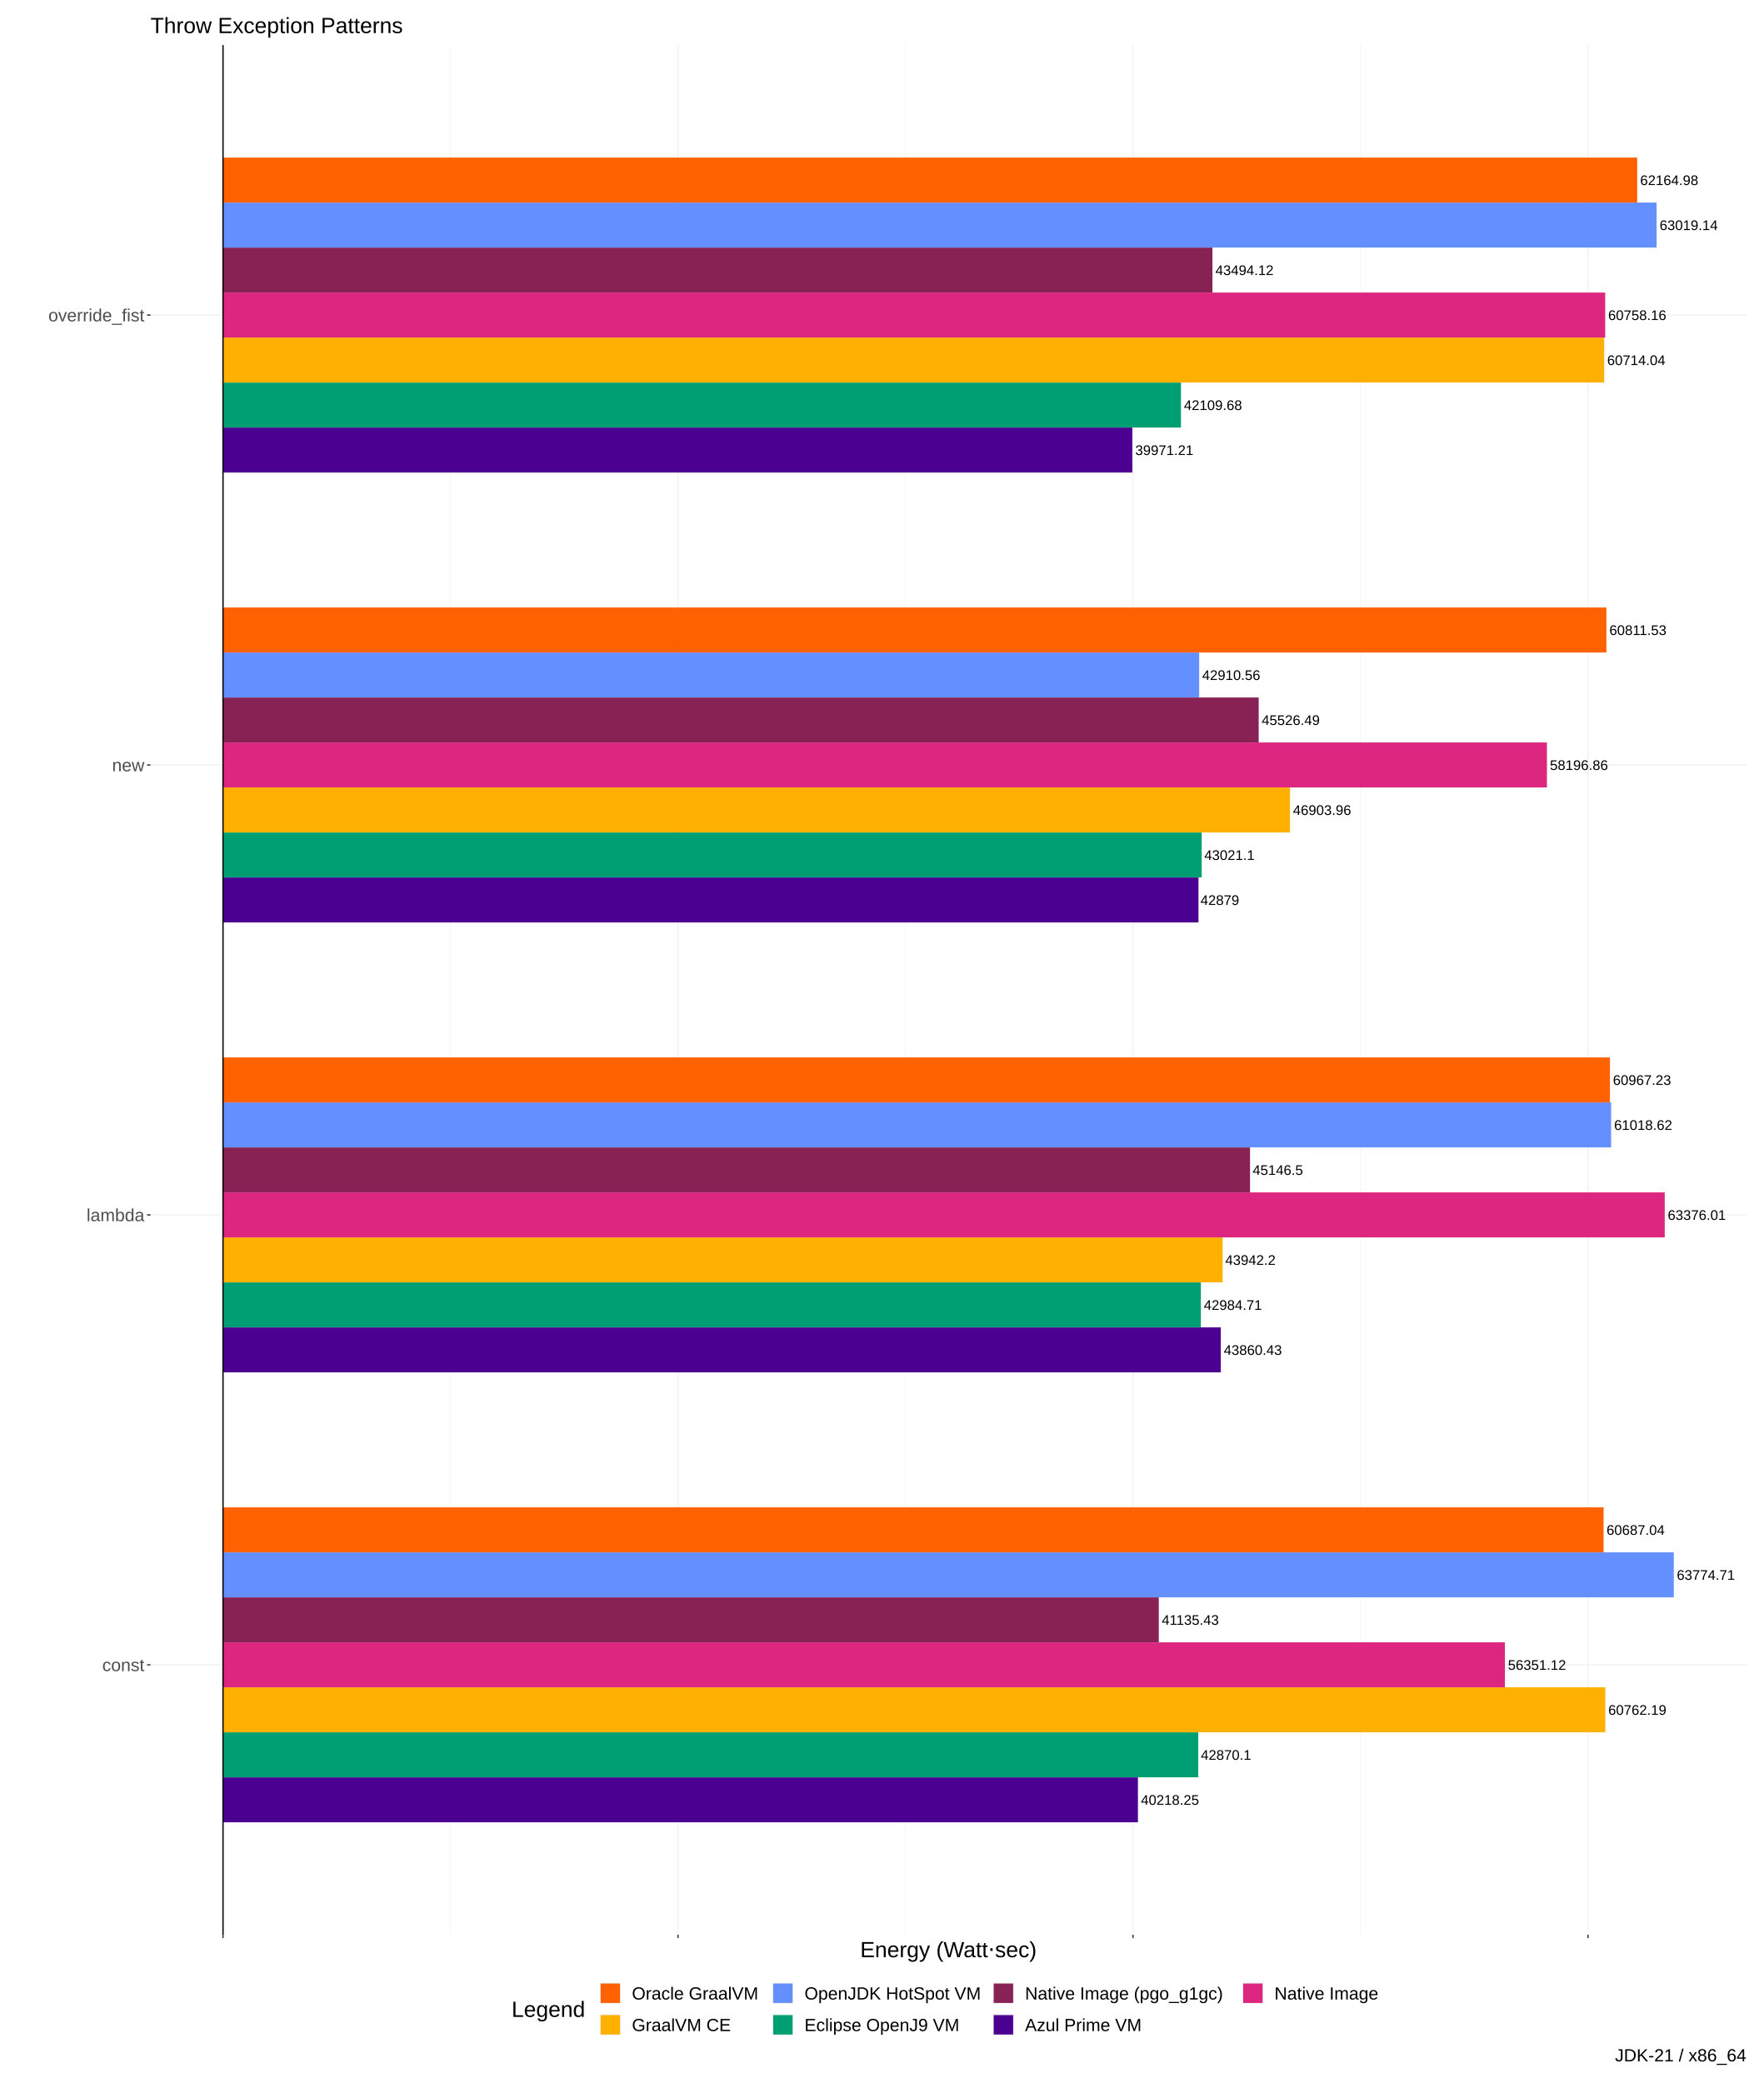
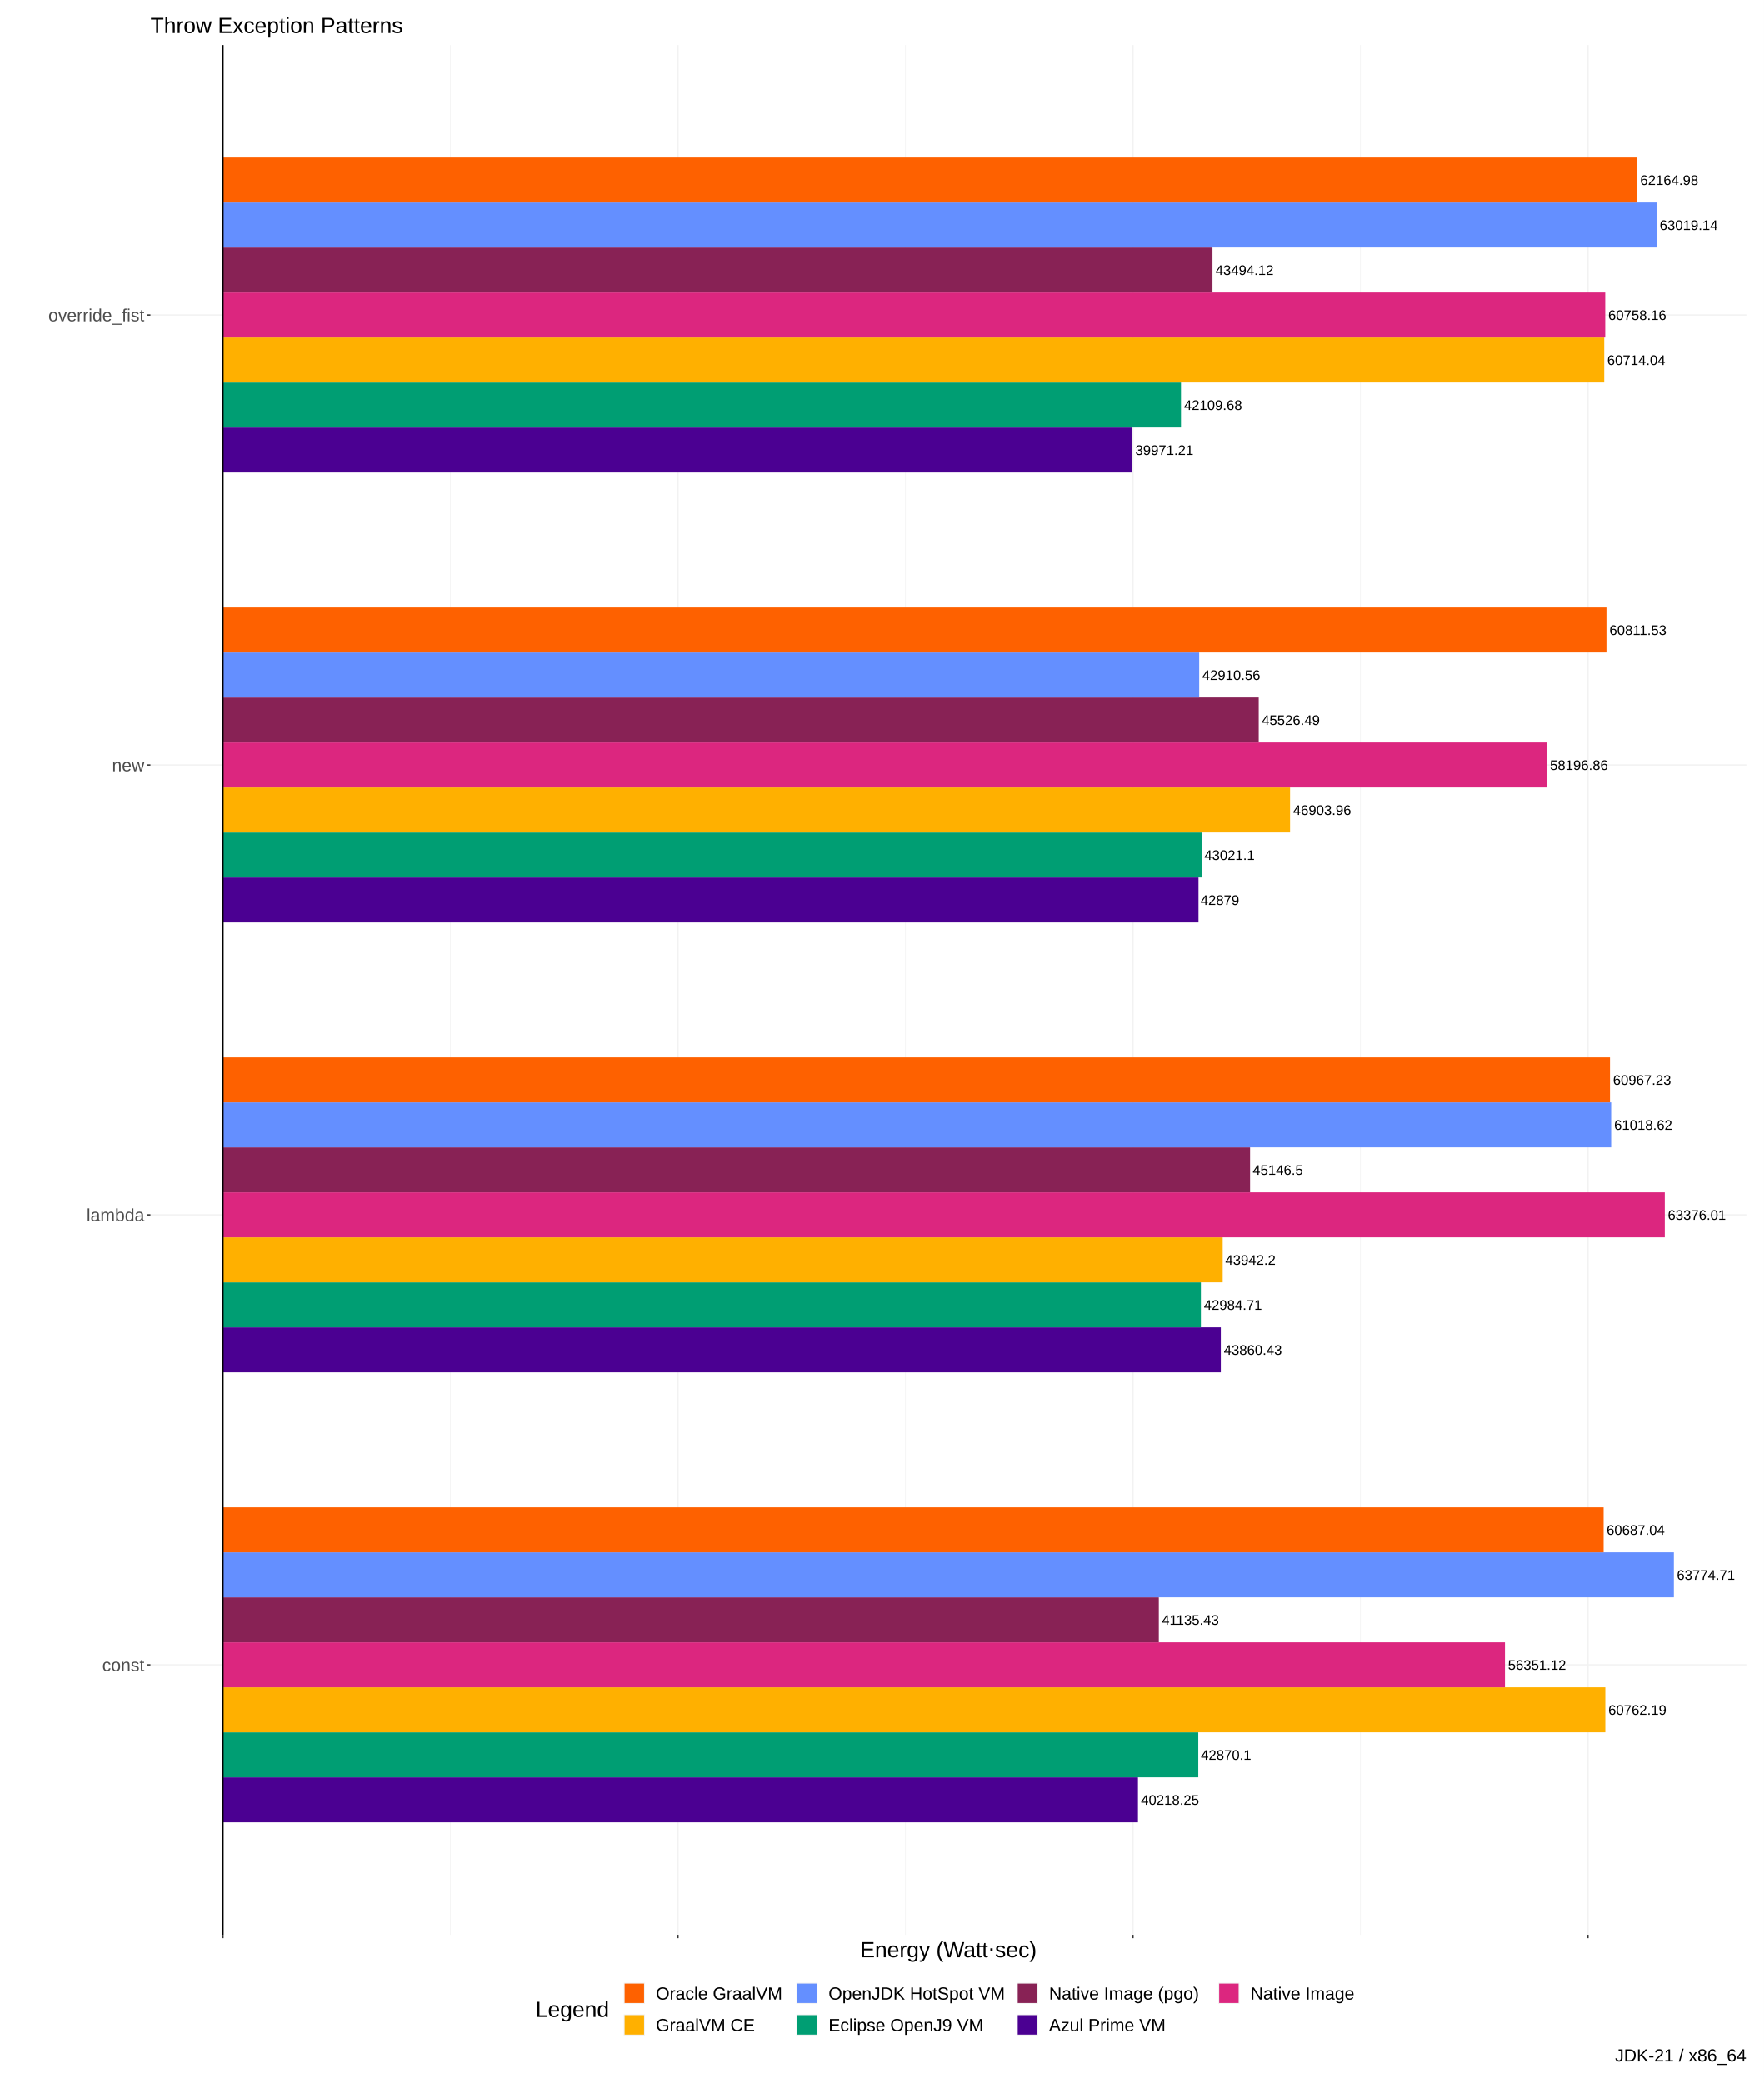
<svg xmlns="http://www.w3.org/2000/svg" class="svglite" width="1440.00pt" height="1700.79pt" viewBox="0 0 1440.00 1700.79">
  <defs>
    <style type="text/css">
    .svglite line, .svglite polyline, .svglite polygon, .svglite path, .svglite rect, .svglite circle {
      fill: none;
      stroke: #000000;
      stroke-linecap: round;
      stroke-linejoin: round;
      stroke-miterlimit: 10.00;
    }
    .svglite text {
      white-space: pre;
    }
  </style>
  </defs>
  <rect width="100%" height="100%" style="stroke: none; fill: #FFFFFF;" />
  <defs>
    <clipPath id="cpMC4wMHwxNDQwLjAwfDAuMDB8MTcwMC43OQ==">
      <rect x="0.00" y="0.00" width="1440.00" height="1700.79" />
    </clipPath>
  </defs>
  <g clip-path="url(#cpMC4wMHwxNDQwLjAwfDAuMDB8MTcwMC43OQ==)">
    <rect x="0.00" y="0.00" width="1440.00" height="1700.79" style="stroke-width: 1.07; stroke: #FFFFFF; fill: #FFFFFF;" />
    <rect x="122.85" y="36.82" width="1302.98" height="1542.94" style="stroke-width: 1.07; stroke: none;" />
    <polyline points="367.81,1579.76 367.81,36.82 " style="stroke-width: 0.53; stroke: #F2F2F2; stroke-linecap: butt;" />
    <polyline points="739.28,1579.76 739.28,36.82 " style="stroke-width: 0.53; stroke: #F2F2F2; stroke-linecap: butt;" />
    <polyline points="1110.75,1579.76 1110.75,36.82 " style="stroke-width: 0.53; stroke: #F2F2F2; stroke-linecap: butt;" />
    <polyline points="122.85,1359.34 1425.83,1359.34 " style="stroke-width: 1.07; stroke: #F2F2F2; stroke-linecap: butt;" />
    <polyline points="122.85,991.98 1425.83,991.98 " style="stroke-width: 1.07; stroke: #F2F2F2; stroke-linecap: butt;" />
    <polyline points="122.85,624.61 1425.83,624.61 " style="stroke-width: 1.07; stroke: #F2F2F2; stroke-linecap: butt;" />
    <polyline points="122.85,257.24 1425.83,257.24 " style="stroke-width: 1.07; stroke: #F2F2F2; stroke-linecap: butt;" />
    <polyline points="182.07,1579.76 182.07,36.82 " style="stroke-width: 1.07; stroke: #F2F2F2; stroke-linecap: butt;" />
    <polyline points="553.55,1579.76 553.55,36.82 " style="stroke-width: 1.07; stroke: #F2F2F2; stroke-linecap: butt;" />
    <polyline points="925.02,1579.76 925.02,36.82 " style="stroke-width: 1.07; stroke: #F2F2F2; stroke-linecap: butt;" />
    <polyline points="1296.49,1579.76 1296.49,36.82 " style="stroke-width: 1.07; stroke: #F2F2F2; stroke-linecap: butt;" />
    <rect x="182.07" y="716.45" width="796.42" height="36.74" style="stroke-width: 1.07; stroke: none; stroke-linecap: butt; stroke-linejoin: miter; fill: #4B0092;" />
    <rect x="182.07" y="349.09" width="742.41" height="36.74" style="stroke-width: 1.07; stroke: none; stroke-linecap: butt; stroke-linejoin: miter; fill: #4B0092;" />
    <rect x="182.07" y="1451.19" width="747.00" height="36.74" style="stroke-width: 1.07; stroke: none; stroke-linecap: butt; stroke-linejoin: miter; fill: #4B0092;" />
    <rect x="182.07" y="1083.82" width="814.65" height="36.74" style="stroke-width: 1.07; stroke: none; stroke-linecap: butt; stroke-linejoin: miter; fill: #4B0092;" />
    <rect x="182.07" y="1414.45" width="796.25" height="36.74" style="stroke-width: 1.07; stroke: none; stroke-linecap: butt; stroke-linejoin: miter; fill: #009E73;" />
    <rect x="182.07" y="679.72" width="799.06" height="36.74" style="stroke-width: 1.07; stroke: none; stroke-linecap: butt; stroke-linejoin: miter; fill: #009E73;" />
    <rect x="182.07" y="312.35" width="782.13" height="36.74" style="stroke-width: 1.07; stroke: none; stroke-linecap: butt; stroke-linejoin: miter; fill: #009E73;" />
    <rect x="182.07" y="1047.08" width="798.38" height="36.74" style="stroke-width: 1.07; stroke: none; stroke-linecap: butt; stroke-linejoin: miter; fill: #009E73;" />
    <rect x="182.07" y="275.61" width="1127.68" height="36.74" style="stroke-width: 1.07; stroke: none; stroke-linecap: butt; stroke-linejoin: miter; fill: #FFB000;" />
    <rect x="182.07" y="1010.35" width="816.17" height="36.74" style="stroke-width: 1.07; stroke: none; stroke-linecap: butt; stroke-linejoin: miter; fill: #FFB000;" />
    <rect x="182.07" y="642.98" width="871.18" height="36.74" style="stroke-width: 1.07; stroke: none; stroke-linecap: butt; stroke-linejoin: miter; fill: #FFB000;" />
    <rect x="182.07" y="1377.71" width="1128.57" height="36.74" style="stroke-width: 1.07; stroke: none; stroke-linecap: butt; stroke-linejoin: miter; fill: #FFB000;" />
    <rect x="182.07" y="1340.98" width="1046.64" height="36.74" style="stroke-width: 1.07; stroke: none; stroke-linecap: butt; stroke-linejoin: miter; fill: #DC267F;" />
    <rect x="182.07" y="973.61" width="1177.12" height="36.74" style="stroke-width: 1.07; stroke: none; stroke-linecap: butt; stroke-linejoin: miter; fill: #DC267F;" />
    <rect x="182.07" y="606.24" width="1080.93" height="36.74" style="stroke-width: 1.07; stroke: none; stroke-linecap: butt; stroke-linejoin: miter; fill: #DC267F;" />
    <rect x="182.07" y="238.88" width="1128.50" height="36.74" style="stroke-width: 1.07; stroke: none; stroke-linecap: butt; stroke-linejoin: miter; fill: #DC267F;" />
+     <rect x="182.07" y="202.14" width="807.84" height="36.74" style="stroke-width: 1.07; stroke: none; stroke-linecap: butt; stroke-linejoin: miter; fill: #882255;" />
+     <rect x="182.07" y="1304.24" width="764.03" height="36.74" style="stroke-width: 1.07; stroke: none; stroke-linecap: butt; stroke-linejoin: miter; fill: #882255;" />
    <rect x="182.07" y="569.51" width="845.59" height="36.74" style="stroke-width: 1.07; stroke: none; stroke-linecap: butt; stroke-linejoin: miter; fill: #882255;" />
    <rect x="182.07" y="936.87" width="838.53" height="36.74" style="stroke-width: 1.07; stroke: none; stroke-linecap: butt; stroke-linejoin: miter; fill: #882255;" />
-     <rect x="182.07" y="202.14" width="807.84" height="36.74" style="stroke-width: 1.07; stroke: none; stroke-linecap: butt; stroke-linejoin: miter; fill: #882255;" />
-     <rect x="182.07" y="1304.24" width="764.03" height="36.74" style="stroke-width: 1.07; stroke: none; stroke-linecap: butt; stroke-linejoin: miter; fill: #882255;" />
    <rect x="182.07" y="900.14" width="1133.34" height="36.74" style="stroke-width: 1.07; stroke: none; stroke-linecap: butt; stroke-linejoin: miter; fill: #648FFF;" />
    <rect x="182.07" y="1267.50" width="1184.53" height="36.74" style="stroke-width: 1.07; stroke: none; stroke-linecap: butt; stroke-linejoin: miter; fill: #648FFF;" />
    <rect x="182.07" y="165.40" width="1170.49" height="36.74" style="stroke-width: 1.07; stroke: none; stroke-linecap: butt; stroke-linejoin: miter; fill: #648FFF;" />
    <rect x="182.07" y="532.77" width="797.00" height="36.74" style="stroke-width: 1.07; stroke: none; stroke-linecap: butt; stroke-linejoin: miter; fill: #648FFF;" />
    <rect x="182.07" y="1230.77" width="1127.18" height="36.74" style="stroke-width: 1.07; stroke: none; stroke-linecap: butt; stroke-linejoin: miter; fill: #FE6100;" />
    <rect x="182.07" y="496.03" width="1129.49" height="36.74" style="stroke-width: 1.07; stroke: none; stroke-linecap: butt; stroke-linejoin: miter; fill: #FE6100;" />
    <rect x="182.07" y="128.67" width="1154.63" height="36.74" style="stroke-width: 1.07; stroke: none; stroke-linecap: butt; stroke-linejoin: miter; fill: #FE6100;" />
    <rect x="182.07" y="863.40" width="1132.38" height="36.74" style="stroke-width: 1.07; stroke: none; stroke-linecap: butt; stroke-linejoin: miter; fill: #FE6100;" />
    <text x="980.12" y="738.89" style="font-size: 11.38px; font-family: &quot;Liberation Sans&quot;;" textLength="32.54px" lengthAdjust="spacingAndGlyphs">42879</text>
    <text x="926.91" y="371.52" style="font-size: 11.38px; font-family: &quot;Liberation Sans&quot;;" textLength="48.61px" lengthAdjust="spacingAndGlyphs">39971.21</text>
    <text x="931.50" y="1473.62" style="font-size: 11.38px; font-family: &quot;Liberation Sans&quot;;" textLength="48.61px" lengthAdjust="spacingAndGlyphs">40218.25</text>
    <text x="999.15" y="1106.25" style="font-size: 11.38px; font-family: &quot;Liberation Sans&quot;;" textLength="48.61px" lengthAdjust="spacingAndGlyphs">43860.43</text>
    <text x="980.43" y="1436.88" style="font-size: 11.38px; font-family: &quot;Liberation Sans&quot;;" textLength="42.10px" lengthAdjust="spacingAndGlyphs">42870.1</text>
    <text x="983.24" y="702.15" style="font-size: 11.38px; font-family: &quot;Liberation Sans&quot;;" textLength="42.10px" lengthAdjust="spacingAndGlyphs">43021.1</text>
    <text x="966.63" y="334.78" style="font-size: 11.38px; font-family: &quot;Liberation Sans&quot;;" textLength="48.61px" lengthAdjust="spacingAndGlyphs">42109.68</text>
    <text x="982.88" y="1069.52" style="font-size: 11.38px; font-family: &quot;Liberation Sans&quot;;" textLength="48.61px" lengthAdjust="spacingAndGlyphs">42984.71</text>
    <text x="1312.18" y="298.05" style="font-size: 11.38px; font-family: &quot;Liberation Sans&quot;;" textLength="48.61px" lengthAdjust="spacingAndGlyphs">60714.04</text>
    <text x="1000.34" y="1032.78" style="font-size: 11.38px; font-family: &quot;Liberation Sans&quot;;" textLength="42.10px" lengthAdjust="spacingAndGlyphs">43942.2</text>
    <text x="1055.68" y="665.41" style="font-size: 11.38px; font-family: &quot;Liberation Sans&quot;;" textLength="48.61px" lengthAdjust="spacingAndGlyphs">46903.96</text>
    <text x="1313.08" y="1400.15" style="font-size: 11.38px; font-family: &quot;Liberation Sans&quot;;" textLength="48.61px" lengthAdjust="spacingAndGlyphs">60762.19</text>
    <text x="1231.15" y="1363.41" style="font-size: 11.38px; font-family: &quot;Liberation Sans&quot;;" textLength="48.61px" lengthAdjust="spacingAndGlyphs">56351.12</text>
    <text x="1361.63" y="996.04" style="font-size: 11.38px; font-family: &quot;Liberation Sans&quot;;" textLength="48.61px" lengthAdjust="spacingAndGlyphs">63376.01</text>
    <text x="1265.43" y="628.68" style="font-size: 11.38px; font-family: &quot;Liberation Sans&quot;;" textLength="48.61px" lengthAdjust="spacingAndGlyphs">58196.86</text>
    <text x="1313.00" y="261.31" style="font-size: 11.38px; font-family: &quot;Liberation Sans&quot;;" textLength="48.61px" lengthAdjust="spacingAndGlyphs">60758.16</text>
+     <text x="992.35" y="224.57" style="font-size: 11.38px; font-family: &quot;Liberation Sans&quot;;" textLength="48.61px" lengthAdjust="spacingAndGlyphs">43494.12</text>
+     <text x="948.54" y="1326.67" style="font-size: 11.38px; font-family: &quot;Liberation Sans&quot;;" textLength="48.61px" lengthAdjust="spacingAndGlyphs">41135.43</text>
    <text x="1030.10" y="591.94" style="font-size: 11.38px; font-family: &quot;Liberation Sans&quot;;" textLength="48.61px" lengthAdjust="spacingAndGlyphs">45526.49</text>
    <text x="1022.71" y="959.31" style="font-size: 11.38px; font-family: &quot;Liberation Sans&quot;;" textLength="42.10px" lengthAdjust="spacingAndGlyphs">45146.5</text>
-     <text x="992.35" y="224.57" style="font-size: 11.38px; font-family: &quot;Liberation Sans&quot;;" textLength="48.61px" lengthAdjust="spacingAndGlyphs">43494.12</text>
-     <text x="948.54" y="1326.67" style="font-size: 11.38px; font-family: &quot;Liberation Sans&quot;;" textLength="48.61px" lengthAdjust="spacingAndGlyphs">41135.43</text>
    <text x="1317.84" y="922.57" style="font-size: 11.38px; font-family: &quot;Liberation Sans&quot;;" textLength="48.61px" lengthAdjust="spacingAndGlyphs">61018.62</text>
    <text x="1369.03" y="1289.94" style="font-size: 11.38px; font-family: &quot;Liberation Sans&quot;;" textLength="48.61px" lengthAdjust="spacingAndGlyphs">63774.71</text>
    <text x="1355.00" y="187.84" style="font-size: 11.38px; font-family: &quot;Liberation Sans&quot;;" textLength="48.61px" lengthAdjust="spacingAndGlyphs">63019.14</text>
    <text x="981.51" y="555.20" style="font-size: 11.38px; font-family: &quot;Liberation Sans&quot;;" textLength="48.61px" lengthAdjust="spacingAndGlyphs">42910.56</text>
    <text x="1311.68" y="1253.20" style="font-size: 11.38px; font-family: &quot;Liberation Sans&quot;;" textLength="48.61px" lengthAdjust="spacingAndGlyphs">60687.04</text>
    <text x="1313.99" y="518.47" style="font-size: 11.38px; font-family: &quot;Liberation Sans&quot;;" textLength="48.61px" lengthAdjust="spacingAndGlyphs">60811.53</text>
    <text x="1339.13" y="151.10" style="font-size: 11.38px; font-family: &quot;Liberation Sans&quot;;" textLength="48.61px" lengthAdjust="spacingAndGlyphs">62164.98</text>
    <text x="1316.89" y="885.83" style="font-size: 11.38px; font-family: &quot;Liberation Sans&quot;;" textLength="48.61px" lengthAdjust="spacingAndGlyphs">60967.23</text>
    <line x1="182.07" y1="1579.76" x2="182.07" y2="36.82" style="stroke-width: 1.07; stroke-linecap: butt;" />
    <text x="117.91" y="1364.48" text-anchor="end" style="font-size: 14.40px;fill: #4D4D4D; font-family: &quot;Liberation Sans&quot;;" textLength="36.59px" lengthAdjust="spacingAndGlyphs">const</text>
    <text x="117.91" y="997.12" text-anchor="end" style="font-size: 14.40px;fill: #4D4D4D; font-family: &quot;Liberation Sans&quot;;" textLength="51.01px" lengthAdjust="spacingAndGlyphs">lambda</text>
    <text x="117.91" y="629.75" text-anchor="end" style="font-size: 14.40px;fill: #4D4D4D; font-family: &quot;Liberation Sans&quot;;" textLength="28.32px" lengthAdjust="spacingAndGlyphs">new</text>
    <text x="117.91" y="262.39" text-anchor="end" style="font-size: 14.40px;fill: #4D4D4D; font-family: &quot;Liberation Sans&quot;;" textLength="83.83px" lengthAdjust="spacingAndGlyphs">override_fist</text>
    <polyline points="120.11,1359.34 122.85,1359.34 " style="stroke-width: 1.07; stroke: #333333; stroke-linecap: butt;" />
    <polyline points="120.11,991.98 122.85,991.98 " style="stroke-width: 1.07; stroke: #333333; stroke-linecap: butt;" />
    <polyline points="120.11,624.61 122.85,624.61 " style="stroke-width: 1.07; stroke: #333333; stroke-linecap: butt;" />
    <polyline points="120.11,257.24 122.85,257.24 " style="stroke-width: 1.07; stroke: #333333; stroke-linecap: butt;" />
    <polyline points="182.07,1582.50 182.07,1579.76 " style="stroke-width: 1.07; stroke: #333333; stroke-linecap: butt;" />
    <polyline points="553.55,1582.50 553.55,1579.76 " style="stroke-width: 1.07; stroke: #333333; stroke-linecap: butt;" />
    <polyline points="925.02,1582.50 925.02,1579.76 " style="stroke-width: 1.07; stroke: #333333; stroke-linecap: butt;" />
    <polyline points="1296.49,1582.50 1296.49,1579.76 " style="stroke-width: 1.07; stroke: #333333; stroke-linecap: butt;" />
    <text x="774.34" y="1598.10" text-anchor="middle" style="font-size: 18.00px; font-family: &quot;Liberation Sans&quot;;" textLength="152.52px" lengthAdjust="spacingAndGlyphs">Energy (Watt⋅sec)</text>
-     <rect x="412.21" y="1613.37" width="724.26" height="54.02" style="stroke-width: 1.07; stroke: none; fill: #FFFFFF;" />
-     <text x="417.69" y="1646.81" style="font-size: 18.00px; font-family: &quot;Liberation Sans&quot;;" textLength="63.01px" lengthAdjust="spacingAndGlyphs">Legend</text>
-     <rect x="489.66" y="1618.85" width="17.28" height="17.28" style="stroke-width: 1.07; stroke: none; fill: #F2F2F2;" />
-     <rect x="490.37" y="1619.56" width="15.86" height="15.86" style="stroke-width: 1.07; stroke: none; stroke-linecap: butt; stroke-linejoin: miter; fill: #FE6100;" />
-     <rect x="630.56" y="1618.85" width="17.28" height="17.28" style="stroke-width: 1.07; stroke: none; fill: #F2F2F2;" />
-     <rect x="631.27" y="1619.56" width="15.86" height="15.86" style="stroke-width: 1.07; stroke: none; stroke-linecap: butt; stroke-linejoin: miter; fill: #648FFF;" />
-     <rect x="810.60" y="1618.85" width="17.28" height="17.28" style="stroke-width: 1.07; stroke: none; fill: #F2F2F2;" />
-     <rect x="811.31" y="1619.56" width="15.86" height="15.86" style="stroke-width: 1.07; stroke: none; stroke-linecap: butt; stroke-linejoin: miter; fill: #882255;" />
-     <rect x="1014.28" y="1618.85" width="17.28" height="17.28" style="stroke-width: 1.07; stroke: none; fill: #F2F2F2;" />
-     <rect x="1014.99" y="1619.56" width="15.86" height="15.86" style="stroke-width: 1.07; stroke: none; stroke-linecap: butt; stroke-linejoin: miter; fill: #DC267F;" />
-     <rect x="489.66" y="1644.64" width="17.28" height="17.28" style="stroke-width: 1.07; stroke: none; fill: #F2F2F2;" />
-     <rect x="490.37" y="1645.35" width="15.86" height="15.86" style="stroke-width: 1.07; stroke: none; stroke-linecap: butt; stroke-linejoin: miter; fill: #FFB000;" />
-     <rect x="630.56" y="1644.64" width="17.28" height="17.28" style="stroke-width: 1.07; stroke: none; fill: #F2F2F2;" />
-     <rect x="631.27" y="1645.35" width="15.86" height="15.86" style="stroke-width: 1.07; stroke: none; stroke-linecap: butt; stroke-linejoin: miter; fill: #009E73;" />
-     <rect x="810.60" y="1644.64" width="17.28" height="17.28" style="stroke-width: 1.07; stroke: none; fill: #F2F2F2;" />
-     <rect x="811.31" y="1645.35" width="15.86" height="15.86" style="stroke-width: 1.07; stroke: none; stroke-linecap: butt; stroke-linejoin: miter; fill: #4B0092;" />
-     <text x="515.91" y="1632.63" style="font-size: 14.40px; font-family: &quot;Liberation Sans&quot;;" textLength="105.69px" lengthAdjust="spacingAndGlyphs">Oracle GraalVM</text>
-     <text x="656.81" y="1632.63" style="font-size: 14.40px; font-family: &quot;Liberation Sans&quot;;" textLength="144.83px" lengthAdjust="spacingAndGlyphs">OpenJDK HotSpot VM</text>
-     <text x="836.85" y="1632.63" style="font-size: 14.40px; font-family: &quot;Liberation Sans&quot;;" textLength="168.47px" lengthAdjust="spacingAndGlyphs">Native Image (pgo_g1gc)</text>
-     <text x="1040.53" y="1632.63" style="font-size: 14.40px; font-family: &quot;Liberation Sans&quot;;" textLength="90.46px" lengthAdjust="spacingAndGlyphs">Native Image</text>
-     <text x="515.91" y="1658.42" style="font-size: 14.40px; font-family: &quot;Liberation Sans&quot;;" textLength="78.80px" lengthAdjust="spacingAndGlyphs">GraalVM CE</text>
-     <text x="656.81" y="1658.42" style="font-size: 14.40px; font-family: &quot;Liberation Sans&quot;;" textLength="124.62px" lengthAdjust="spacingAndGlyphs">Eclipse OpenJ9 VM</text>
-     <text x="836.85" y="1658.42" style="font-size: 14.40px; font-family: &quot;Liberation Sans&quot;;" textLength="97.67px" lengthAdjust="spacingAndGlyphs">Azul Prime VM</text>
+     <rect x="431.82" y="1613.37" width="685.04" height="54.02" style="stroke-width: 1.07; stroke: none; fill: #FFFFFF;" />
+     <text x="437.29" y="1646.81" style="font-size: 18.00px; font-family: &quot;Liberation Sans&quot;;" textLength="63.01px" lengthAdjust="spacingAndGlyphs">Legend</text>
+     <rect x="509.27" y="1618.85" width="17.28" height="17.28" style="stroke-width: 1.07; stroke: none; fill: #F2F2F2;" />
+     <rect x="509.98" y="1619.56" width="15.86" height="15.86" style="stroke-width: 1.07; stroke: none; stroke-linecap: butt; stroke-linejoin: miter; fill: #FE6100;" />
+     <rect x="650.17" y="1618.85" width="17.28" height="17.28" style="stroke-width: 1.07; stroke: none; fill: #F2F2F2;" />
+     <rect x="650.88" y="1619.56" width="15.86" height="15.86" style="stroke-width: 1.07; stroke: none; stroke-linecap: butt; stroke-linejoin: miter; fill: #648FFF;" />
+     <rect x="830.21" y="1618.85" width="17.28" height="17.28" style="stroke-width: 1.07; stroke: none; fill: #F2F2F2;" />
+     <rect x="830.92" y="1619.56" width="15.86" height="15.86" style="stroke-width: 1.07; stroke: none; stroke-linecap: butt; stroke-linejoin: miter; fill: #882255;" />
+     <rect x="994.67" y="1618.85" width="17.28" height="17.28" style="stroke-width: 1.07; stroke: none; fill: #F2F2F2;" />
+     <rect x="995.38" y="1619.56" width="15.86" height="15.86" style="stroke-width: 1.07; stroke: none; stroke-linecap: butt; stroke-linejoin: miter; fill: #DC267F;" />
+     <rect x="509.27" y="1644.64" width="17.28" height="17.28" style="stroke-width: 1.07; stroke: none; fill: #F2F2F2;" />
+     <rect x="509.98" y="1645.35" width="15.86" height="15.86" style="stroke-width: 1.07; stroke: none; stroke-linecap: butt; stroke-linejoin: miter; fill: #FFB000;" />
+     <rect x="650.17" y="1644.64" width="17.28" height="17.28" style="stroke-width: 1.07; stroke: none; fill: #F2F2F2;" />
+     <rect x="650.88" y="1645.35" width="15.86" height="15.86" style="stroke-width: 1.07; stroke: none; stroke-linecap: butt; stroke-linejoin: miter; fill: #009E73;" />
+     <rect x="830.21" y="1644.64" width="17.28" height="17.28" style="stroke-width: 1.07; stroke: none; fill: #F2F2F2;" />
+     <rect x="830.92" y="1645.35" width="15.86" height="15.86" style="stroke-width: 1.07; stroke: none; stroke-linecap: butt; stroke-linejoin: miter; fill: #4B0092;" />
+     <text x="535.51" y="1632.63" style="font-size: 14.40px; font-family: &quot;Liberation Sans&quot;;" textLength="105.69px" lengthAdjust="spacingAndGlyphs">Oracle GraalVM</text>
+     <text x="676.42" y="1632.63" style="font-size: 14.40px; font-family: &quot;Liberation Sans&quot;;" textLength="144.83px" lengthAdjust="spacingAndGlyphs">OpenJDK HotSpot VM</text>
+     <text x="856.46" y="1632.63" style="font-size: 14.40px; font-family: &quot;Liberation Sans&quot;;" textLength="129.25px" lengthAdjust="spacingAndGlyphs">Native Image (pgo)</text>
+     <text x="1020.92" y="1632.63" style="font-size: 14.40px; font-family: &quot;Liberation Sans&quot;;" textLength="90.46px" lengthAdjust="spacingAndGlyphs">Native Image</text>
+     <text x="535.51" y="1658.42" style="font-size: 14.40px; font-family: &quot;Liberation Sans&quot;;" textLength="78.80px" lengthAdjust="spacingAndGlyphs">GraalVM CE</text>
+     <text x="676.42" y="1658.42" style="font-size: 14.40px; font-family: &quot;Liberation Sans&quot;;" textLength="124.62px" lengthAdjust="spacingAndGlyphs">Eclipse OpenJ9 VM</text>
+     <text x="856.46" y="1658.42" style="font-size: 14.40px; font-family: &quot;Liberation Sans&quot;;" textLength="97.67px" lengthAdjust="spacingAndGlyphs">Azul Prime VM</text>
    <text x="122.85" y="27.03" style="font-size: 18.00px; font-family: &quot;Liberation Sans&quot;;" textLength="216.87px" lengthAdjust="spacingAndGlyphs">Throw Exception Patterns</text>
    <text x="1425.83" y="1683.16" text-anchor="end" style="font-size: 14.40px; font-family: &quot;Liberation Sans&quot;;" textLength="104.20px" lengthAdjust="spacingAndGlyphs">JDK-21 / x86_64</text>
  </g>
</svg>
